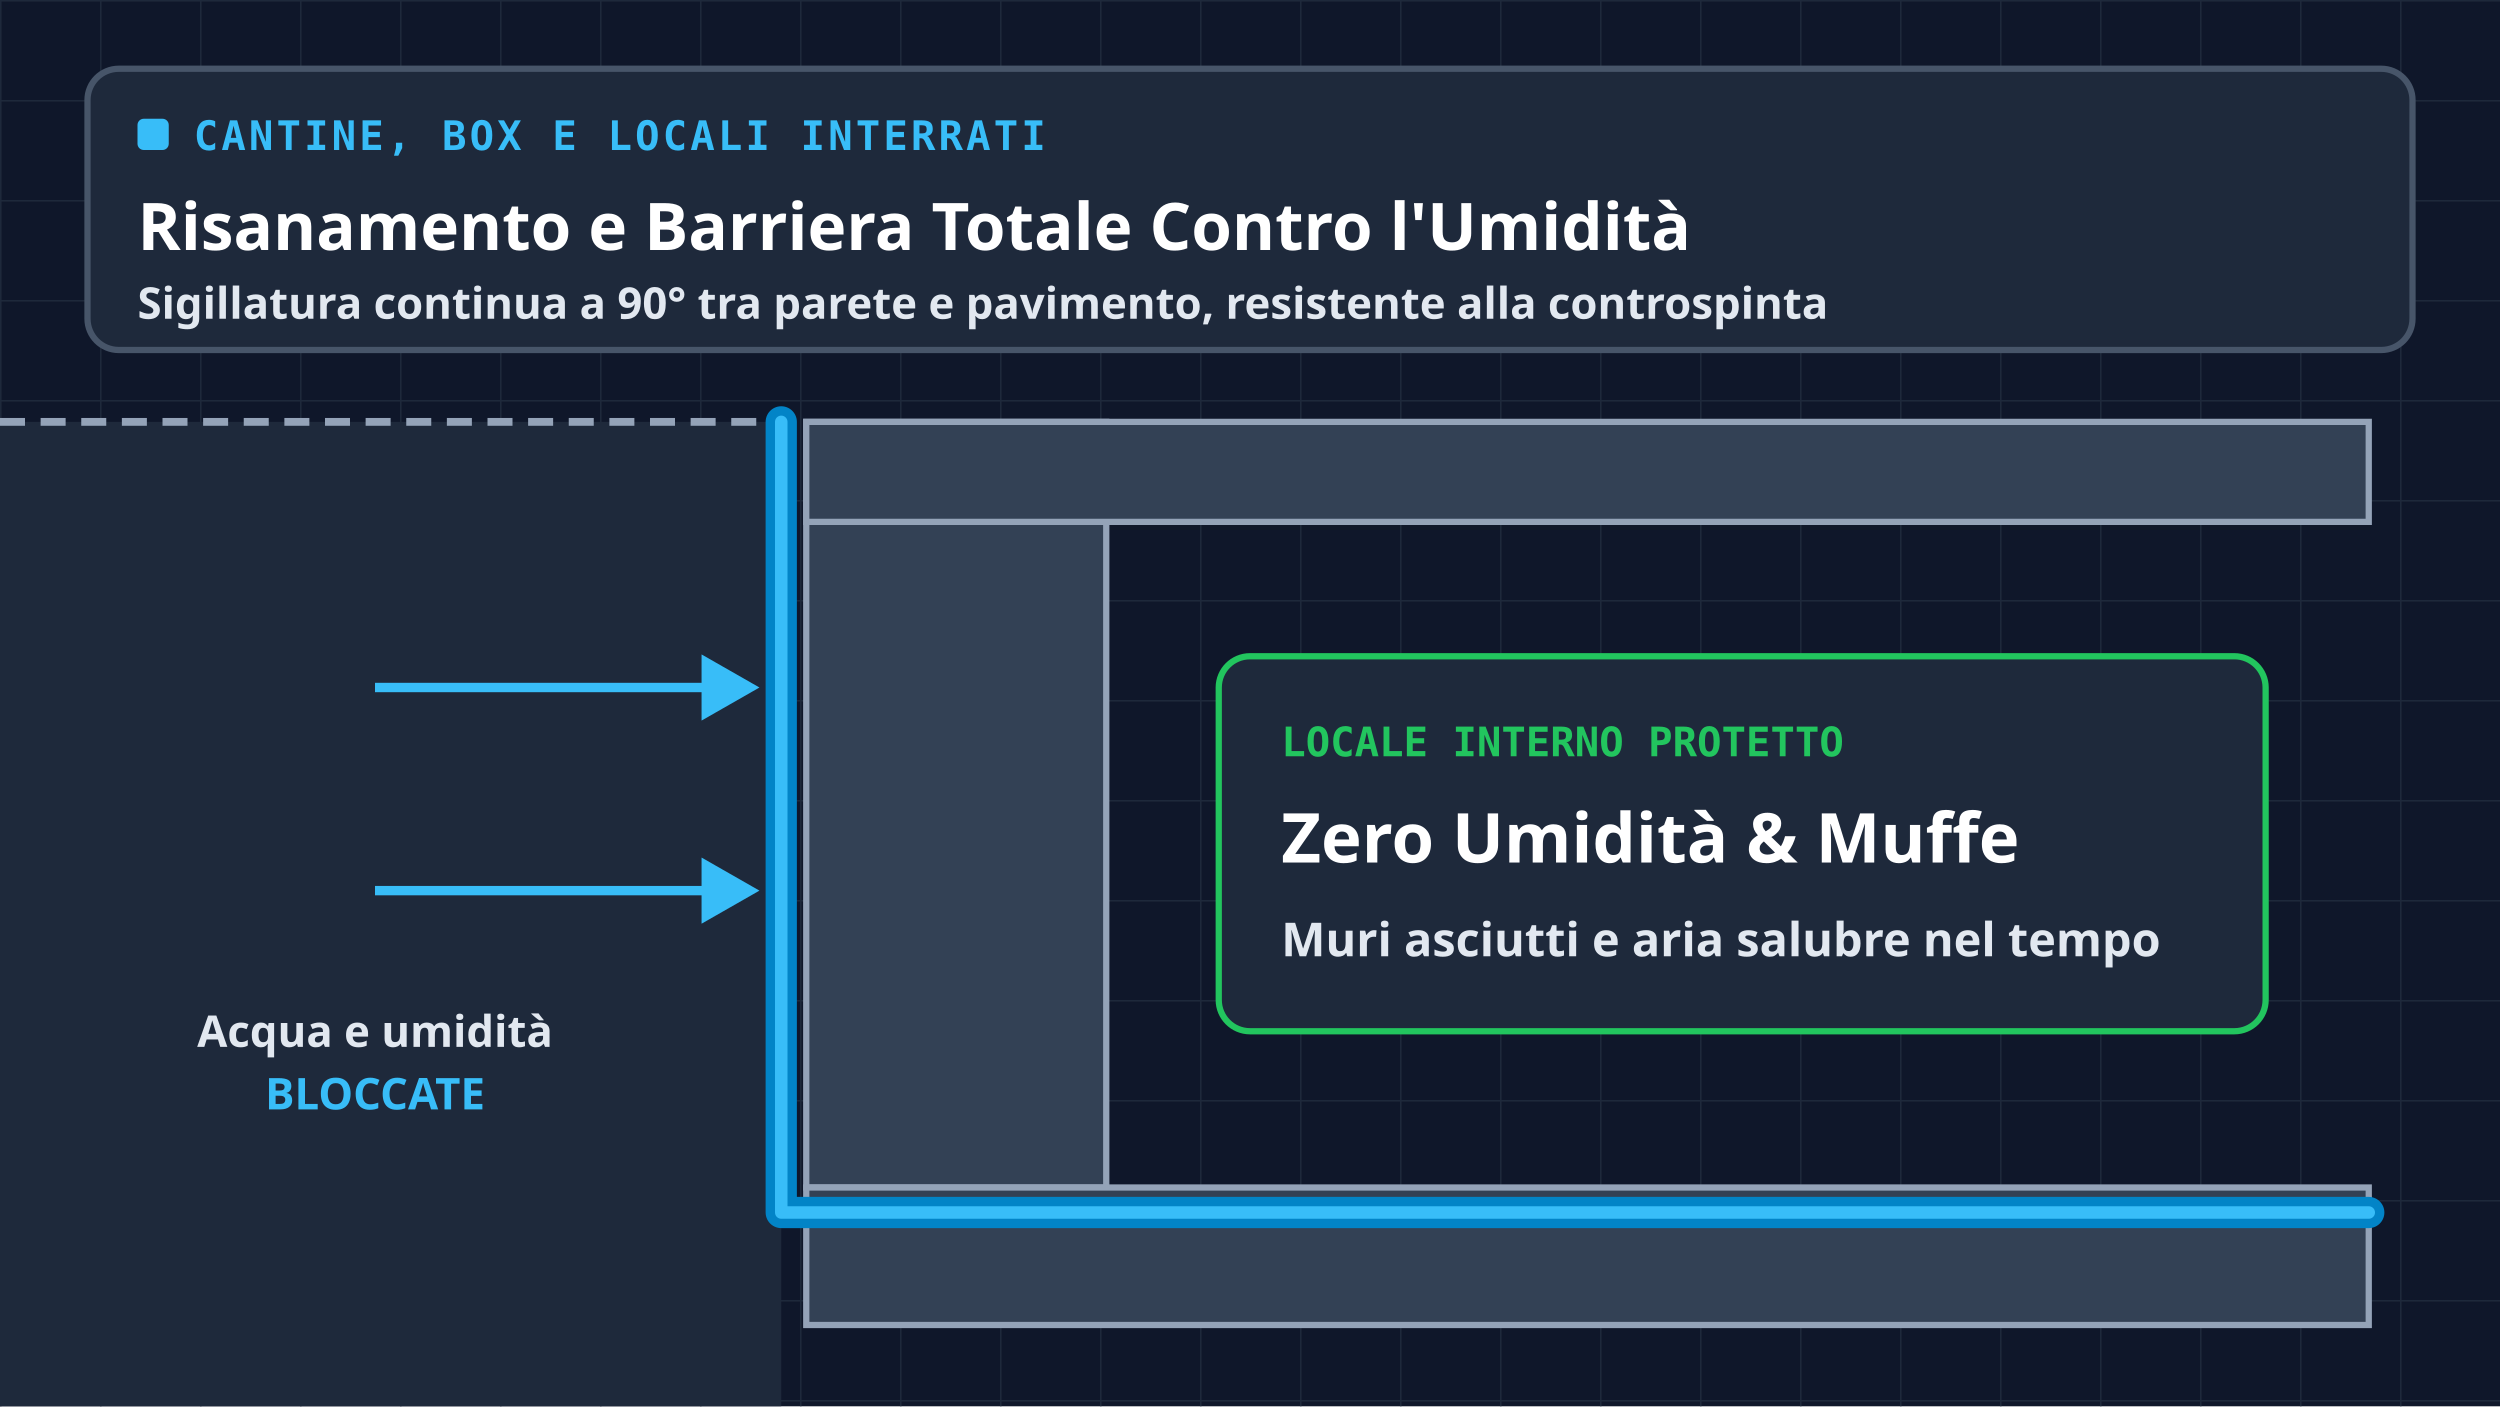
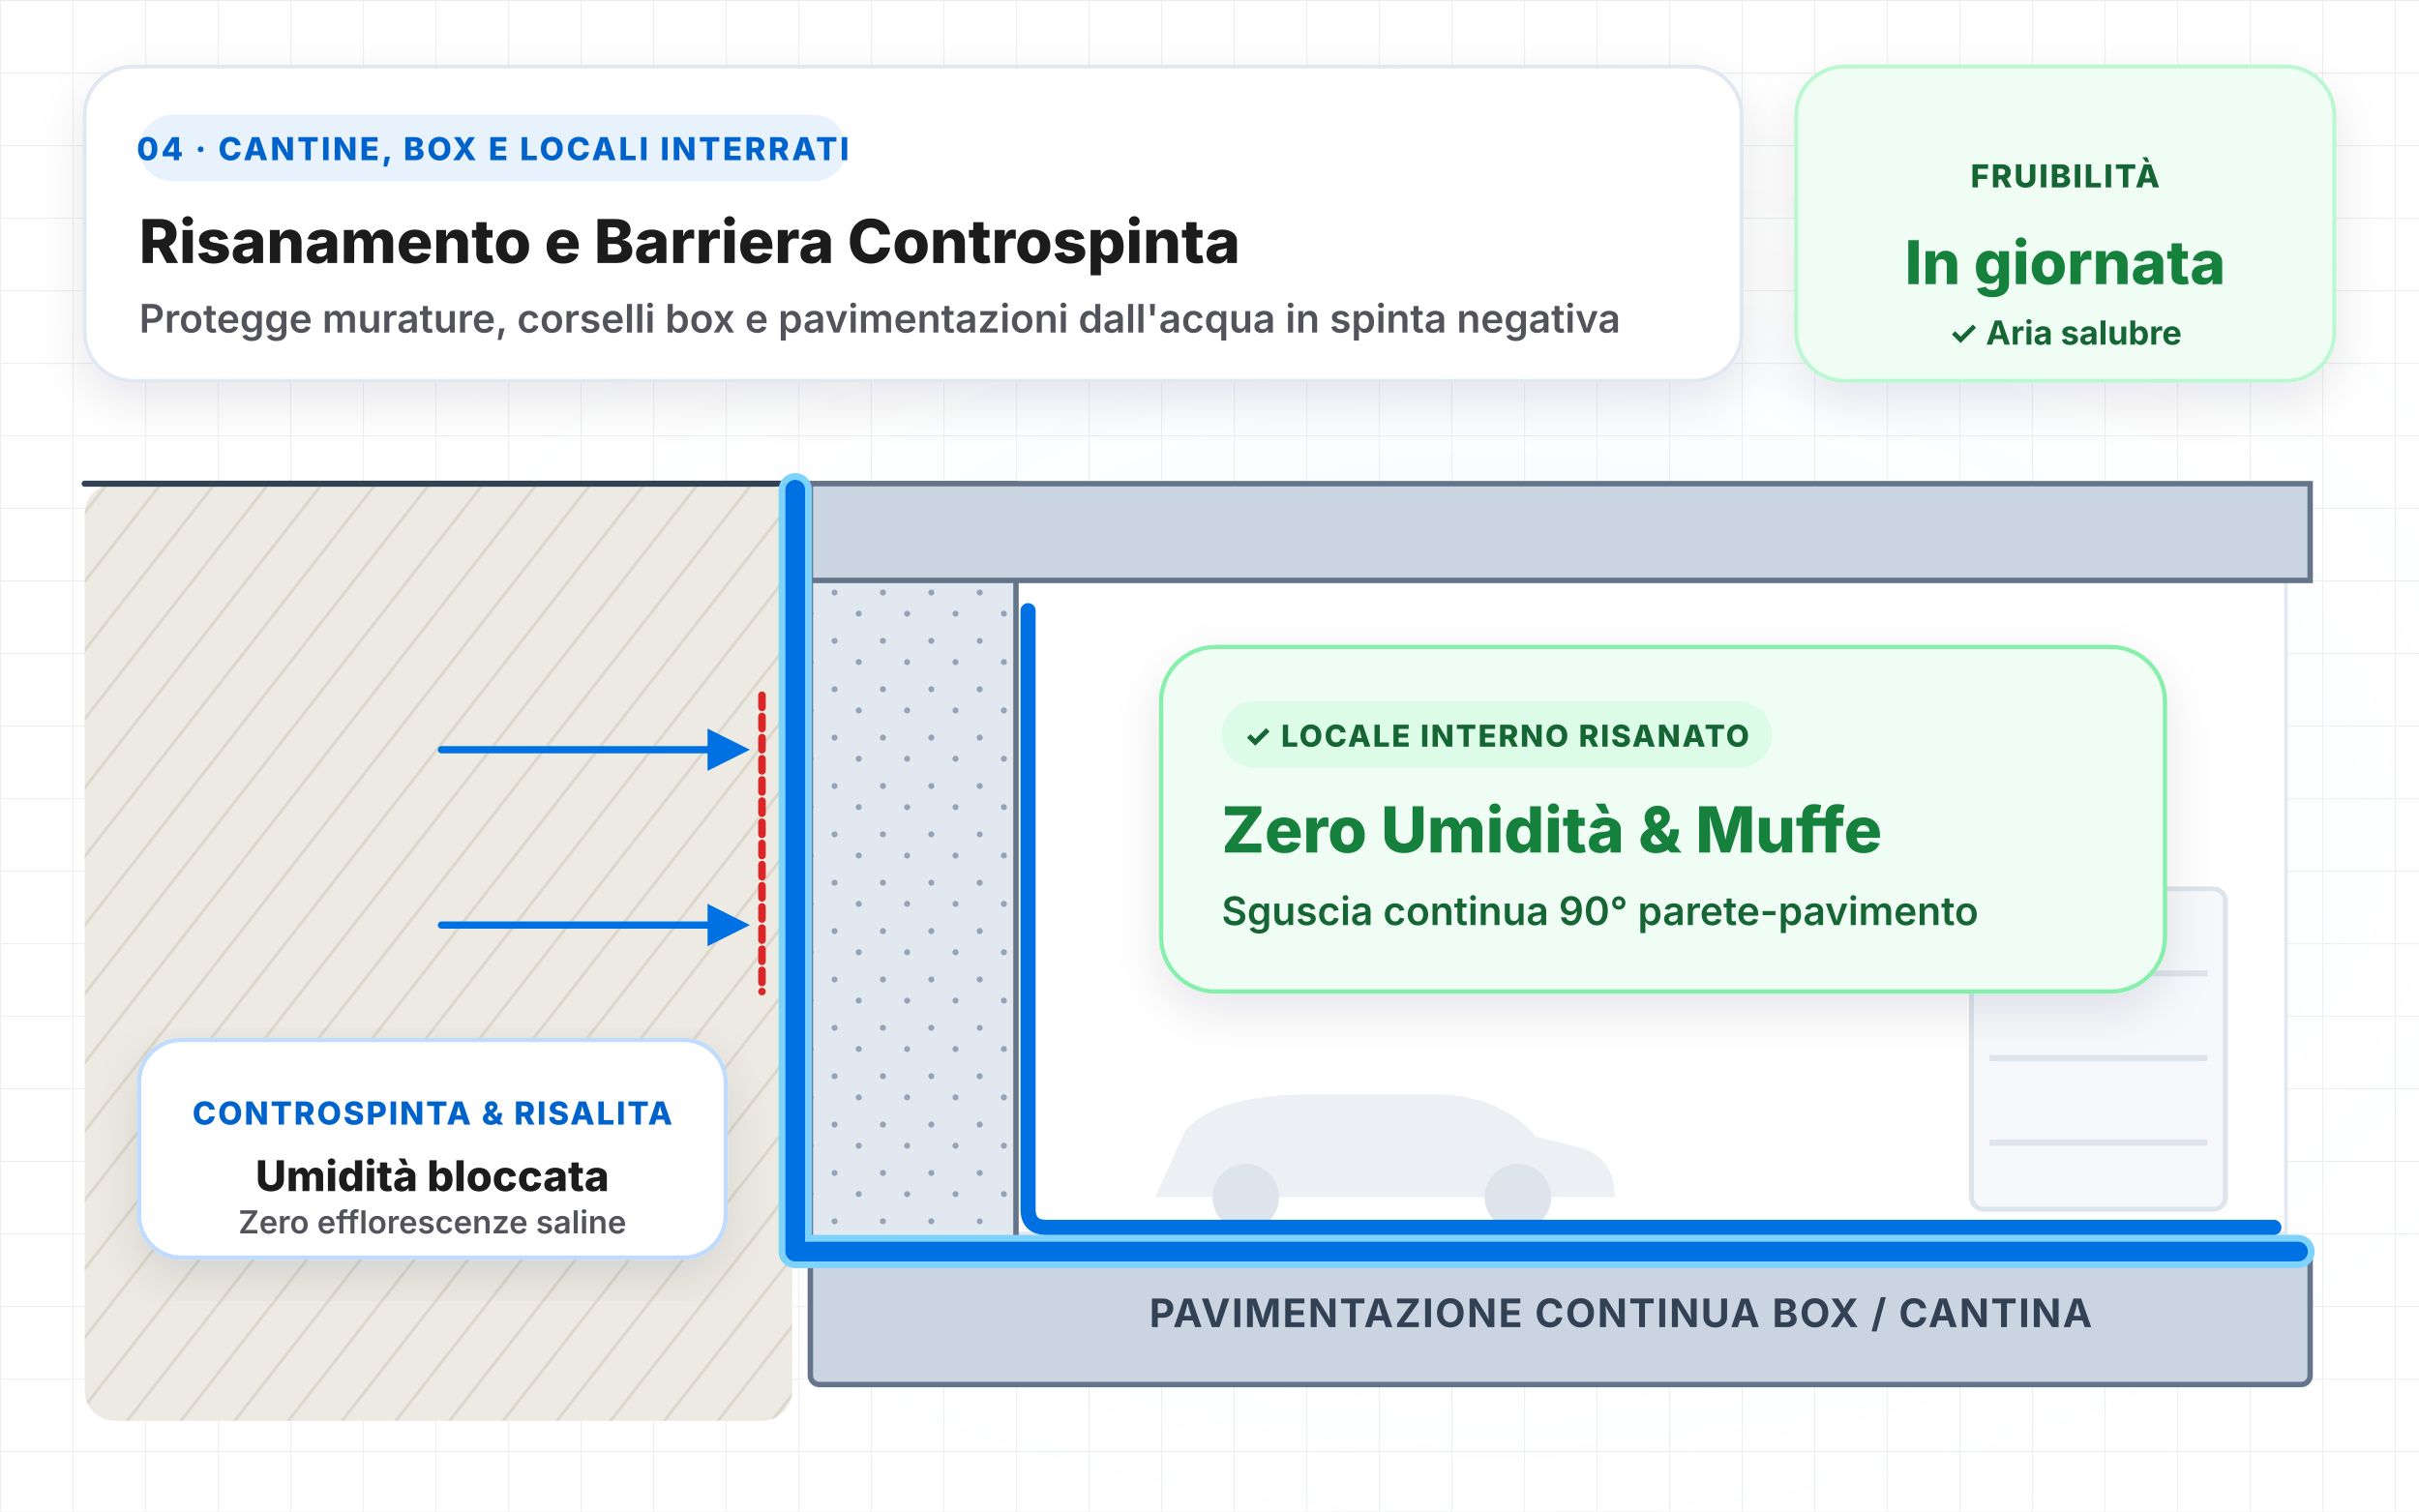
- <svg xmlns="http://www.w3.org/2000/svg" viewBox="0 0 800 450" width="800" height="450" fill="none">
+ <svg xmlns="http://www.w3.org/2000/svg" viewBox="0 0 800 500" width="800" height="500" fill="none">
  <defs>
-     <pattern id="cantinaGrid" width="32" height="32" patternUnits="userSpaceOnUse">
-       <path d="M 32 0 L 0 0 0 32" fill="none" stroke="#1e293b" stroke-width="1" />
+     <pattern id="kGrid" width="24" height="24" patternUnits="userSpaceOnUse">
+       <path d="M 24 0 L 0 0 0 24" fill="none" stroke="#E2E8F0" stroke-width="0.7" opacity="0.65" />
    </pattern>
+     <pattern id="kSoil" width="14" height="14" patternUnits="userSpaceOnUse" patternTransform="rotate(38)">
+       <rect width="14" height="14" fill="#ECEAE2" />
+       <line x1="0" y1="0" x2="0" y2="14" stroke="#DCD8CC" stroke-width="2" />
+     </pattern>
+     <pattern id="kConcrete" width="16" height="16" patternUnits="userSpaceOnUse">
+       <rect width="16" height="16" fill="#E2E8F0" />
+       <circle cx="4" cy="4" r="1" fill="#94A3B8" />
+       <circle cx="12" cy="11" r="1" fill="#94A3B8" />
+     </pattern>
+     <radialGradient id="kBgGlow" cx="62%" cy="54%" r="52%">
+       <stop offset="0%" stop-color="#0071E3" stop-opacity="0.055" />
+       <stop offset="100%" stop-color="#FFFFFF" stop-opacity="0" />
+     </radialGradient>
+     <filter id="kShadow" x="-14%" y="-14%" width="128%" height="134%">
+       <feDropShadow dx="0" dy="6" stdDeviation="8" flood-color="#0F172A" flood-opacity="0.10" />
+     </filter>
  </defs>
-   <rect width="800" height="450" fill="#0f172a" />
-   <rect width="800" height="450" fill="url(#cantinaGrid)" />
-   <path d="M 0 135 L 250 135 L 250 450 L 0 450 Z" fill="#1e293b" />
-   <line x1="0" y1="135" x2="250" y2="135" stroke="#94a3b8" stroke-width="2.5" stroke-dasharray="8 5" />
-   <rect x="258" y="135" width="96" height="245" fill="#334155" stroke="#94a3b8" stroke-width="2" />
-   <rect x="258" y="380" width="500" height="44" fill="#334155" stroke="#94a3b8" stroke-width="2" />
-   <rect x="258" y="135" width="500" height="32" fill="#334155" stroke="#94a3b8" stroke-width="2" />
-   <path d="M 250 135 L 250 388 L 758 388" fill="none" stroke="#0284c7" stroke-width="10" stroke-linecap="round" stroke-linejoin="round" />
-   <path d="M 250 135 L 250 388 L 758 388" fill="none" stroke="#38bdf8" stroke-width="4" stroke-linecap="round" stroke-linejoin="round" />
-   <g stroke="#38bdf8" stroke-width="3" fill="#38bdf8">
-     <line x1="120" y1="220" x2="230" y2="220" />
-     <polygon points="240,220 226,212 226,228" />
-     <line x1="120" y1="285" x2="230" y2="285" />
-     <polygon points="240,285 226,277 226,293" />
+   <rect width="800" height="500" fill="#FFFFFF" />
+   <rect width="800" height="500" fill="url(#kBgGlow)" />
+   <rect width="800" height="500" fill="url(#kGrid)" />
+   <g>
+     <rect x="28" y="160" width="234" height="310" rx="10" fill="url(#kSoil)" />
+     <line x1="28" y1="160" x2="262" y2="160" stroke="#334155" stroke-width="2" stroke-linecap="round" />
+     <rect x="336" y="190" width="420" height="218" fill="#FFFFFF" stroke="#E2E8F0" stroke-width="1.2" />
+     <g opacity="0.65">
+       <rect x="652" y="294" width="84" height="106" rx="4" fill="#F1F5F9" stroke="#CBD5E1" stroke-width="1.6" />
+       <line x1="658" y1="322" x2="730" y2="322" stroke="#CBD5E1" stroke-width="2" />
+       <line x1="658" y1="350" x2="730" y2="350" stroke="#CBD5E1" stroke-width="2" />
+       <line x1="658" y1="378" x2="730" y2="378" stroke="#CBD5E1" stroke-width="2" />
+       <path d="M 382 396 L 392 374 Q 402 362 434 362 L 474 362 Q 496 362 508 376 L 524 380 Q 534 384 534 396 Z" fill="#E2E8F0" />
+       <circle cx="412" cy="396" r="11" fill="#CBD5E1" />
+       <circle cx="502" cy="396" r="11" fill="#CBD5E1" />
+     </g>
+     <rect x="268" y="160" width="68" height="252" fill="url(#kConcrete)" stroke="#64748B" stroke-width="1.8" />
+     <rect x="268" y="160" width="496" height="32" fill="#CBD5E1" stroke="#64748B" stroke-width="1.8" />
+     <rect x="268" y="410" width="496" height="48" rx="3" fill="#CBD5E1" stroke="#64748B" stroke-width="1.8" />
+     <text x="536" y="439" text-anchor="middle" fill="#334155" font-family="Inter, system-ui, sans-serif" font-size="13" font-weight="700" letter-spacing="0.04em">PAVIMENTAZIONE CONTINUA BOX / CANTINA</text>
+     <path d="M 263 162 L 263 414 L 760 414" fill="none" stroke="#7DD3FC" stroke-width="11" stroke-linecap="round" stroke-linejoin="round" />
+     <path d="M 263 162 L 263 414 L 760 414" fill="none" stroke="#0071E3" stroke-width="6.5" stroke-linecap="round" stroke-linejoin="round" />
+     <path d="M 340 202 L 340 400 Q 340 406 346 406 L 752 406" fill="none" stroke="#0071E3" stroke-width="5" stroke-linecap="round" stroke-linejoin="round" />
+     <g stroke="#0071E3" stroke-width="2.4" fill="none" stroke-linecap="round">
+       <line x1="146" y1="248" x2="236" y2="248" />
+       <polygon points="248,248 234,241 234,255" fill="#0071E3" stroke="none" />
+       <line x1="146" y1="306" x2="236" y2="306" />
+       <polygon points="248,306 234,299 234,313" fill="#0071E3" stroke="none" />
+       <line x1="252" y1="230" x2="252" y2="328" stroke="#DC2626" stroke-width="2.5" stroke-dasharray="4 3" />
+     </g>
  </g>
-   <text x="120" y="335" text-anchor="middle" fill="#e2e8f0" font-family="system-ui, sans-serif" font-size="14" font-weight="700">Acqua e umidità</text>
-   <text x="120" y="355" text-anchor="middle" fill="#38bdf8" font-family="system-ui, sans-serif" font-size="14" font-weight="800">BLOCCATE</text>
-   <g transform="translate(390, 210)">
-     <rect width="335" height="120" rx="10" fill="#1e293b" stroke="#22c55e" stroke-width="2" />
-     <text x="20" y="32" fill="#22c55e" font-family="monospace" font-size="13" font-weight="bold">LOCALE INTERNO PROTETTO</text>
-     <text x="20" y="66" fill="#ffffff" font-family="system-ui, sans-serif" font-size="22" font-weight="800">Zero Umidità &amp; Muffe</text>
-     <text x="20" y="96" fill="#e2e8f0" font-family="system-ui, sans-serif" font-size="15" font-weight="600">Muri asciutti e aria salubre nel tempo</text>
-   </g>
-   <g transform="translate(28, 22)">
-     <rect width="744" height="90" rx="10" fill="#1e293b" stroke="#475569" stroke-width="2" />
-     <rect x="16" y="16" width="10" height="10" rx="2" fill="#38bdf8" />
-     <text x="34" y="26" fill="#38bdf8" font-family="monospace" font-size="13" font-weight="bold" letter-spacing="1">CANTINE, BOX E LOCALI INTERRATI</text>
-     <text x="16" y="58" fill="#ffffff" font-family="system-ui, sans-serif" font-size="21" font-weight="800">Risanamento e Barriera Totale Contro l'Umidità</text>
-     <text x="16" y="80" fill="#e2e8f0" font-family="system-ui, sans-serif" font-size="14" font-weight="600">Sigillatura continua a 90° tra parete e pavimento, resistente alla controspinta</text>
+   <g font-family="Inter, system-ui, sans-serif">
+     <g transform="translate(46, 344)" filter="url(#kShadow)">
+       <rect width="194" height="72" rx="14" fill="#FFFFFF" stroke="#BFDBFE" stroke-width="1.4" />
+       <text x="97" y="28" text-anchor="middle" fill="#0064CC" font-size="10.5" font-weight="800" letter-spacing="0.06em">CONTROSPINTA &amp; RISALITA</text>
+       <text x="97" y="50" text-anchor="middle" fill="#1D1D1F" font-size="14" font-weight="800">Umidità bloccata</text>
+       <text x="97" y="64" text-anchor="middle" fill="#52525B" font-size="10.5" font-weight="600">Zero efflorescenze saline</text>
+     </g>
+     <g transform="translate(384, 214)" filter="url(#kShadow)">
+       <rect width="332" height="114" rx="18" fill="#F0FDF4" stroke="#86EFAC" stroke-width="1.4" />
+       <rect x="20" y="18" width="182" height="22" rx="11" fill="#DCFCE7" />
+       <text x="111" y="33" text-anchor="middle" fill="#166534" font-size="10" font-weight="800" letter-spacing="0.06em">✓ LOCALE INTERNO RISANATO</text>
+       <text x="20" y="68" fill="#15803D" font-size="21" font-weight="800">Zero Umidità &amp; Muffe</text>
+       <text x="20" y="92" fill="#166534" font-size="13" font-weight="600">Sguscia continua 90° parete-pavimento</text>
+     </g>
+     <g transform="translate(28, 22)" filter="url(#kShadow)">
+       <rect width="548" height="104" rx="16" fill="#FFFFFF" stroke="#E2E8F0" stroke-width="1.3" />
+       <rect x="18" y="16" width="234" height="22" rx="11" fill="#E8F2FC" />
+       <text x="135" y="31" text-anchor="middle" fill="#0064CC" font-size="10.5" font-weight="800" letter-spacing="0.08em">04 · CANTINE, BOX E LOCALI INTERRATI</text>
+       <text x="18" y="65" fill="#1D1D1F" font-size="20" font-weight="800">Risanamento e Barriera Controspinta</text>
+       <text x="18" y="88" fill="#52525B" font-size="13" font-weight="600">Protegge murature, corselli box e pavimentazioni dall'acqua in spinta negativa</text>
+     </g>
+     <g transform="translate(594, 22)" filter="url(#kShadow)">
+       <rect width="178" height="104" rx="16" fill="#F0FDF4" stroke="#BBF7D0" stroke-width="1.3" />
+       <text x="89" y="40" text-anchor="middle" fill="#166534" font-size="10.5" font-weight="800" letter-spacing="0.06em">FRUIBILITÀ</text>
+       <text x="89" y="72" text-anchor="middle" fill="#15803D" font-size="20" font-weight="800">In giornata</text>
+       <text x="89" y="92" text-anchor="middle" fill="#166534" font-size="11" font-weight="700">✓ Aria salubre</text>
+     </g>
  </g>
</svg>
